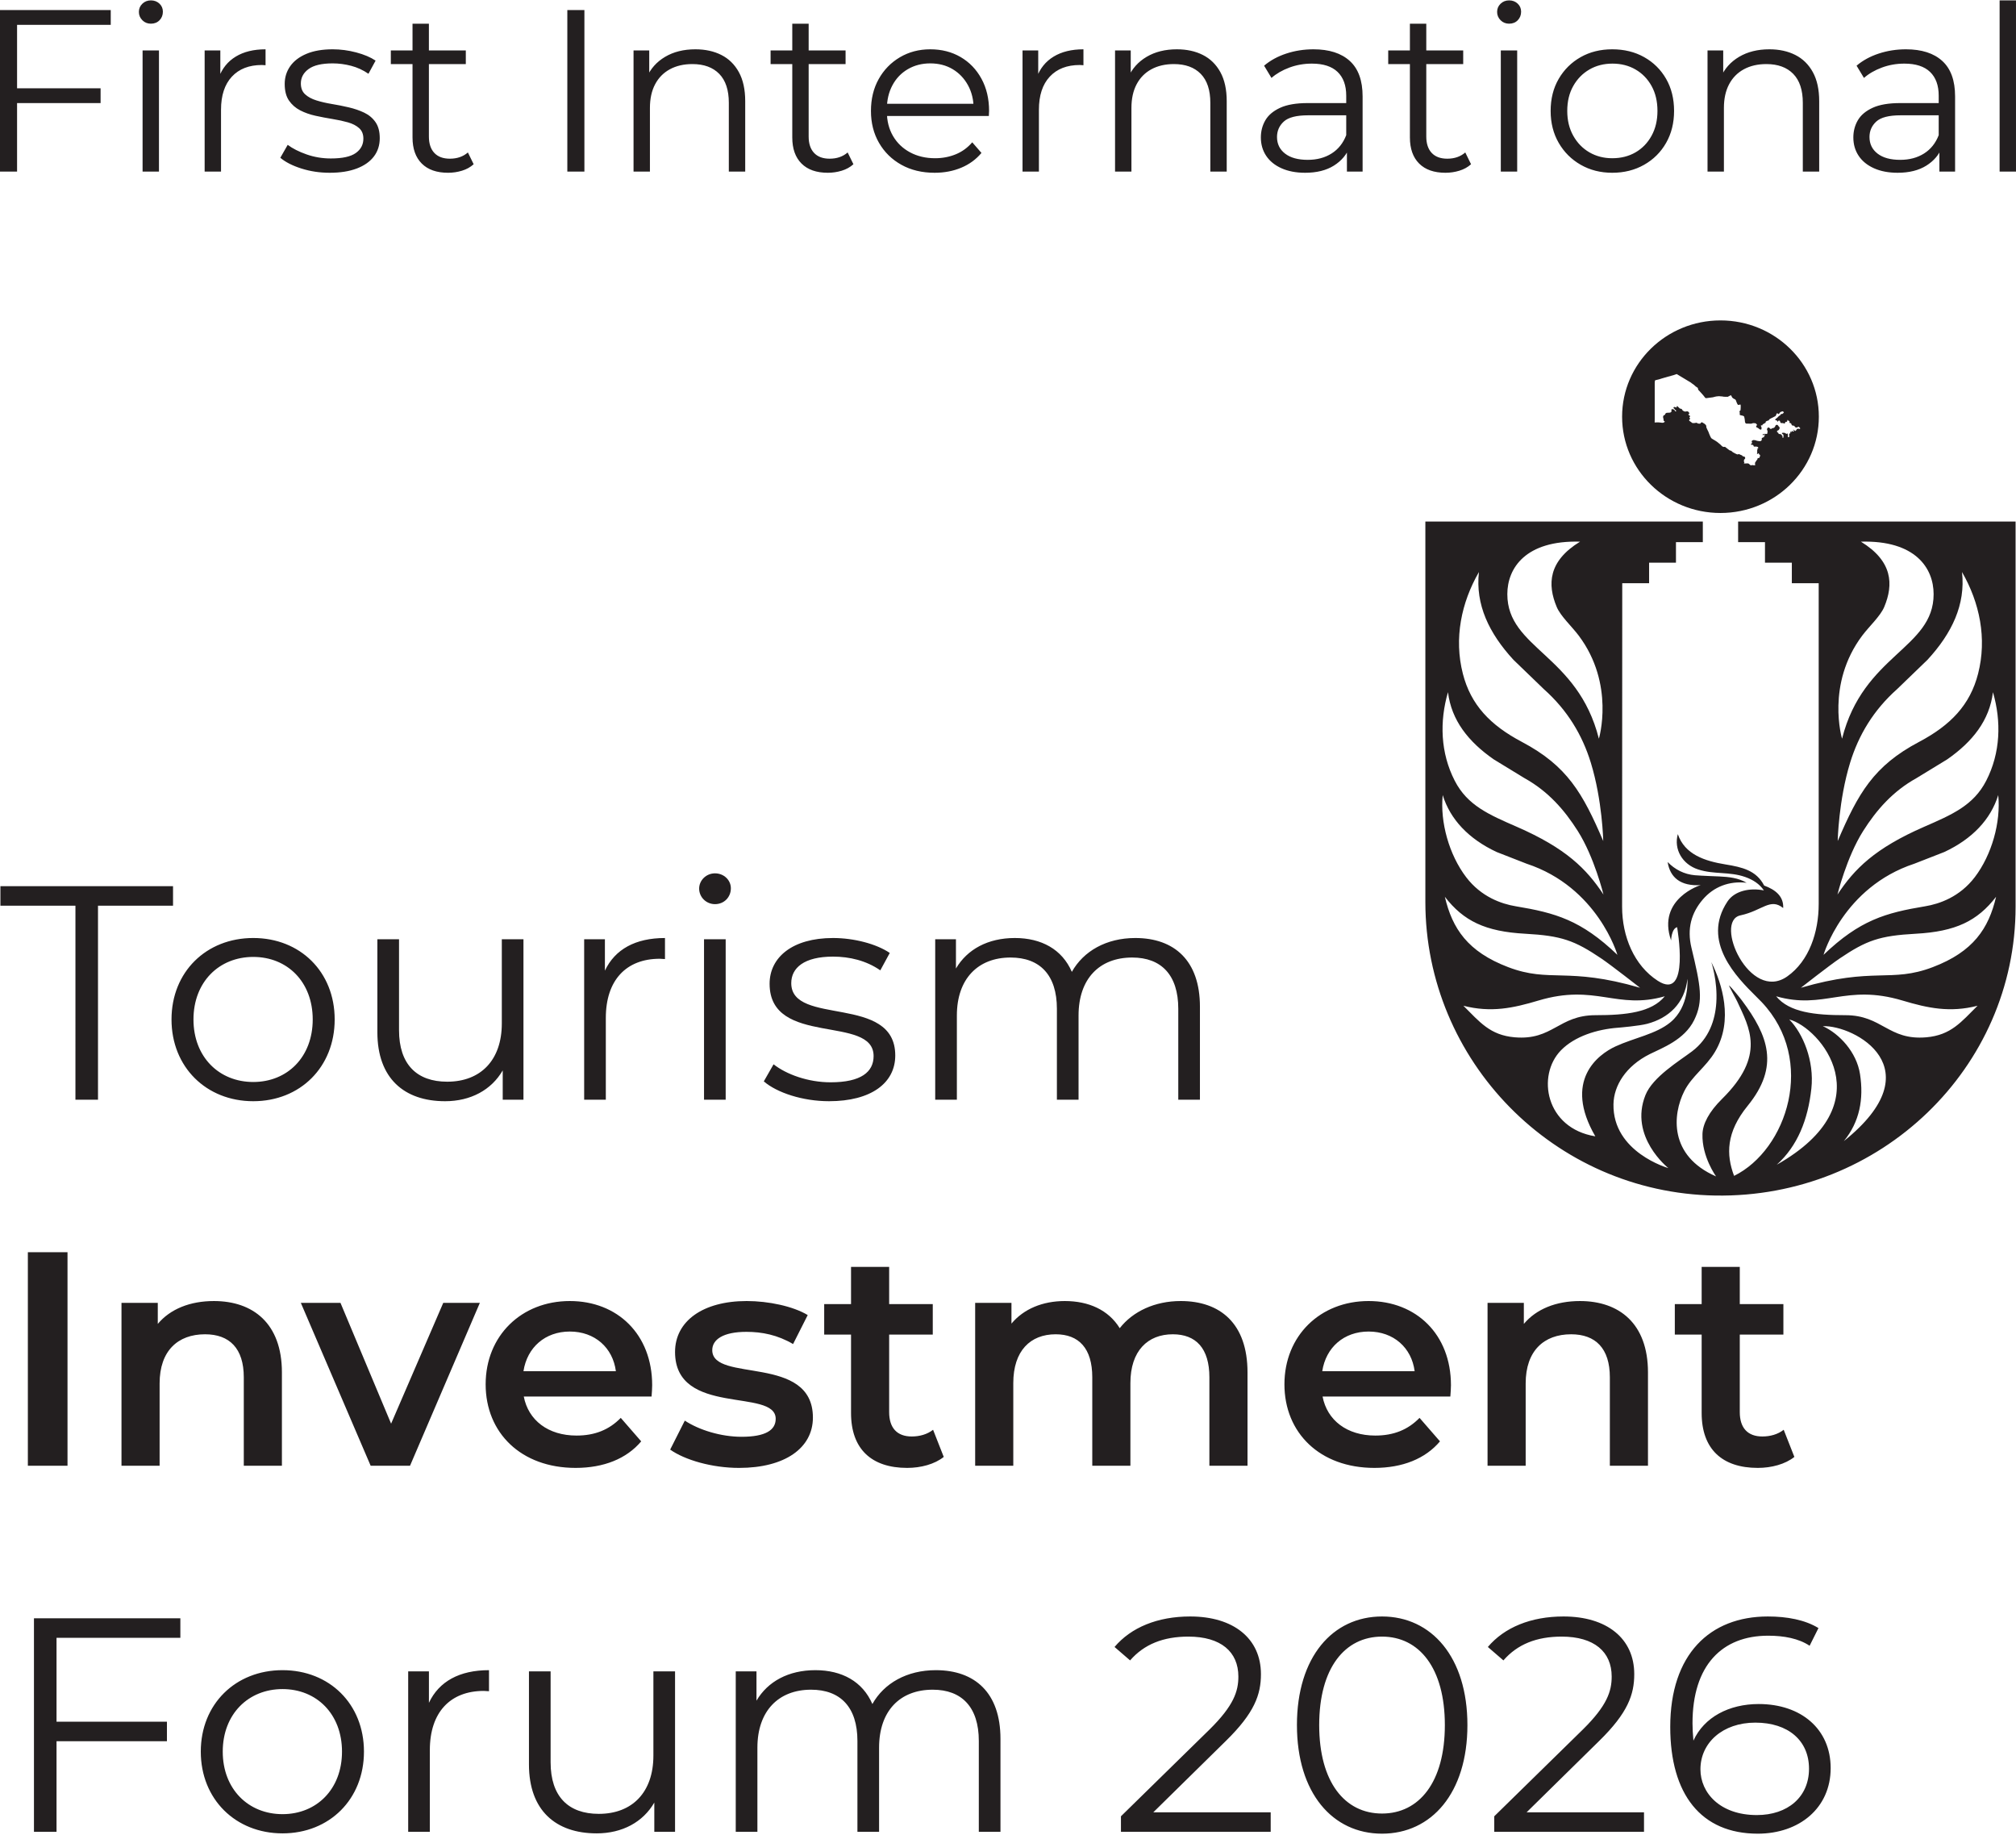
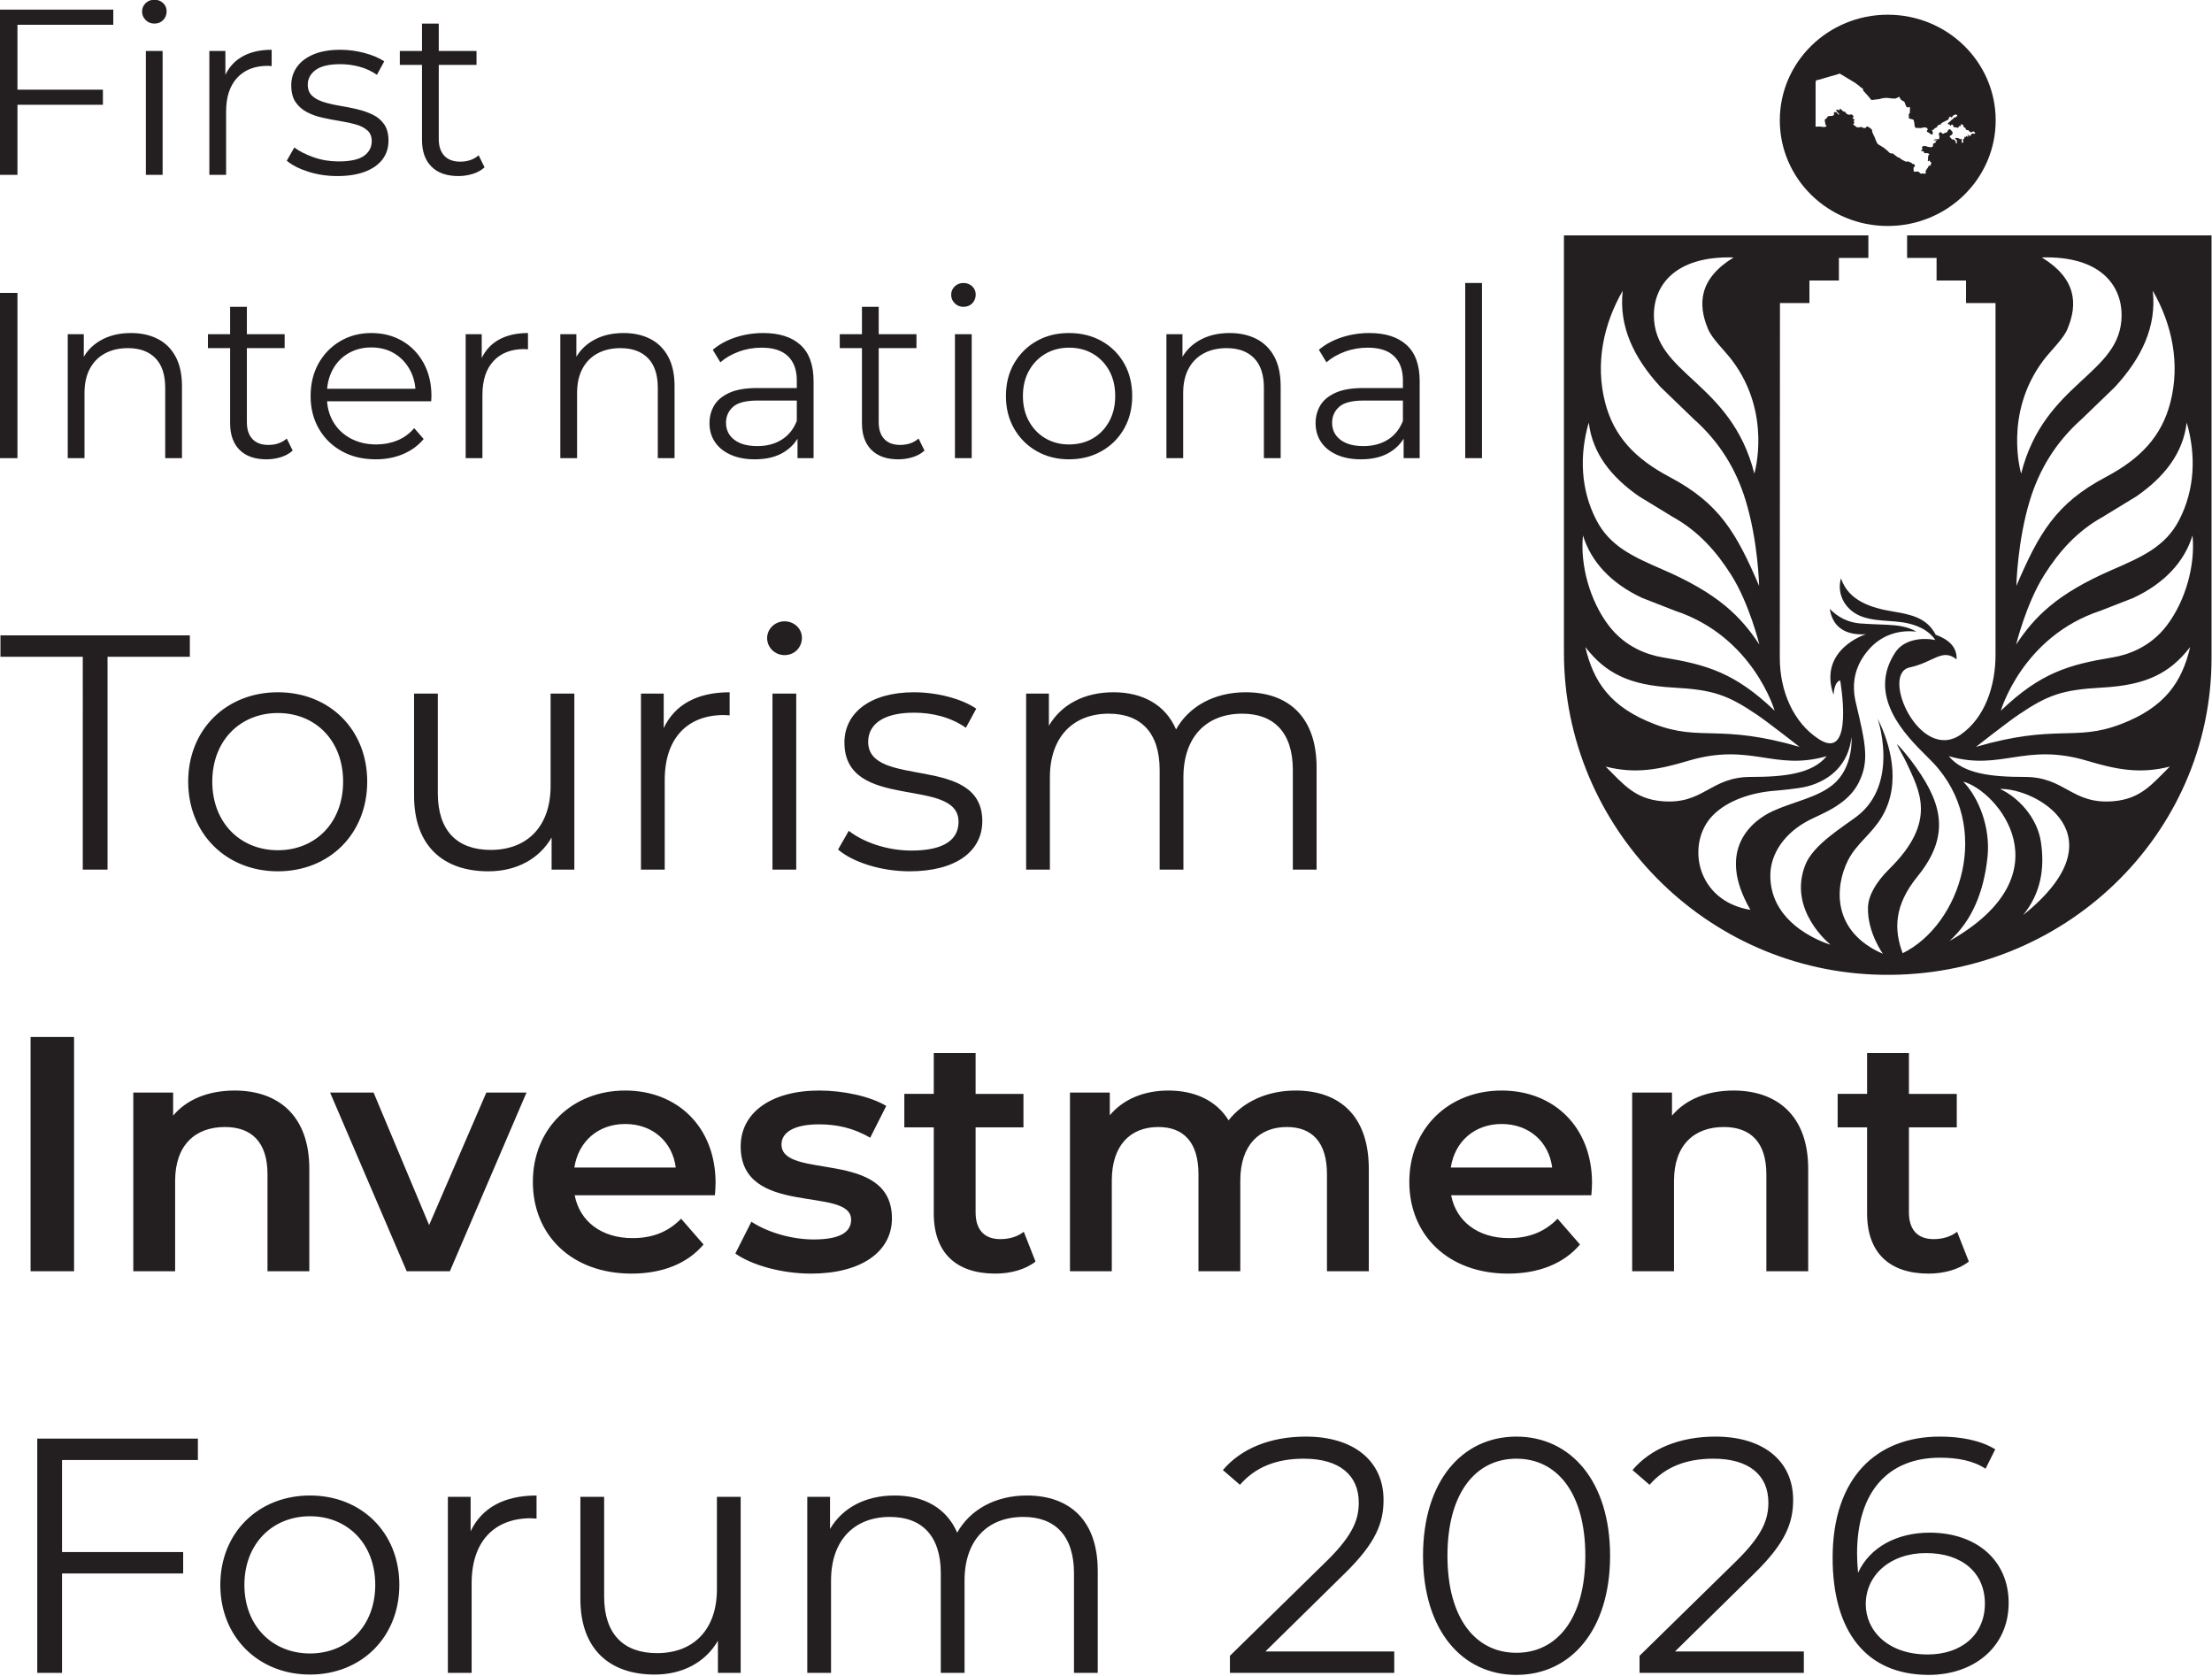
- <svg xmlns="http://www.w3.org/2000/svg" aria-label="First International Tourism Investment Forum 2026" viewBox="226.897 71.632 396.601 360.785">
+ <svg xmlns="http://www.w3.org/2000/svg" aria-label="First International Tourism Investment Forum 2026" viewBox="226.897 132.013 396.601 300.404">
  <g fill="#231f20">
    <path id="forum-lockup-mono-dark-mark" d="M615.392 244.15c-2.963 3.893-6.955 5.263-9.76 5.728-7.764 1.287-12.861 2.712-19.996 9.552 0 0 3.842-13.302 17.868-17.927l5.888-2.298c5.514-2.576 9.135-6.415 10.611-11.197.537 5.33-1.263 11.746-4.611 16.143m-8.254 17.692c-8.287 3.16-11.572-.12-25.961 4.062 0 0 5.654-4.427 7.621-5.755 5.279-3.563 7.842-4.48 14.988-4.871 7.845-.43 12.118-2.507 15.794-7.267-1.464 6.26-4.5 10.803-12.442 13.83m-1.297 13.807c-7.487.642-8.626-4.351-15.904-4.351-5.985 0-11.03-.544-13.627-3.718 9.48 2.714 13.606-2.526 24.862.839 4.997 1.493 9.317 2.415 14.762 1.024-3.196 3.168-5.22 5.787-10.093 6.206m-16.212 20.417c3.12-3.808 3.935-8.274 3.185-13.16-.671-4.368-4.078-7.973-7.313-9.448 6.217-.217 22.021 8.273 4.128 22.608m-13.196 4.643c4.086-3.684 6.141-8.845 6.808-14.978.597-5.482-1.657-10.85-4.352-13.591 6.046 1.575 18.842 16.517-2.456 28.569m16.993-65.63c2.629-4.153 5.836-7.816 10.464-10.387l6.076-3.708c4.973-3.458 8.326-7.673 8.998-13.215 1.675 5.738 1.498 11.932-1.332 17.429-2.505 4.867-6.753 6.667-12.211 9.049-9.68 4.225-13.718 8.278-17.046 13.324 0 0 1.797-7.35 5.051-12.492m-2.561-13.44c1.671-5.437 4.605-10.344 9.235-14.461l5.989-5.78c4.788-5.205 7.509-10.838 6.788-17.261 3.473 6.025 4.938 13.052 3.165 19.993-1.57 6.143-5.404 10.134-11.606 13.414-8.949 4.73-11.979 10.099-16.015 19.504 0 0 .167-7.996 2.444-15.408m2.12-43.475c10.71-.306 14.306 5.202 14.306 10.328 0 10.728-13.837 11.857-18.012 28.427 0 0-3.232-10.708 3.978-20.29 1.375-1.827 3.562-3.816 4.319-5.623 1.86-4.441 1.663-9.017-4.591-12.842m-52.247 116.96c-9.802-1.586-11.582-11.966-6.764-16.911 2.698-2.77 7.107-4.147 11.241-4.452.328-.025 4.151-.35 5.741-.772 4.167-1.11 7.367-3.97 7.904-8.83 0 0 .452 5.43-3.36 8.548-2.84 2.324-7.065 3.024-10.77 4.723-3.497 1.604-10.337 6.763-3.992 17.694m-15.859-19.476c-4.874-.42-6.898-3.038-10.093-6.206 5.445 1.39 9.764.469 14.761-1.024 11.257-3.365 15.382 1.875 24.862-.84-2.597 3.175-7.642 3.719-13.627 3.719-7.278 0-8.417 4.993-15.903 4.35m2.055-20.37c7.145.393 9.708 1.309 14.988 4.872 1.966 1.328 7.62 5.755 7.62 5.755-14.389-4.181-17.674-.902-25.961-4.062-7.942-3.028-10.978-7.57-12.441-13.831 3.675 4.76 7.948 6.837 15.794 7.267m-16.217-27.271c1.476 4.782 5.096 8.62 10.61 11.197l5.888 2.298c14.026 4.625 17.868 17.927 17.868 17.927-7.135-6.84-12.232-8.265-19.996-9.552-2.805-.465-6.796-1.835-9.76-5.727-3.348-4.397-5.147-10.813-4.61-16.143m1.038-20.24c.672 5.543 4.025 9.758 8.998 13.216l6.076 3.708c4.628 2.57 7.835 6.234 10.464 10.387 3.254 5.142 5.052 12.492 5.052 12.492-3.329-5.046-7.366-9.1-17.046-13.324-5.459-2.382-9.706-4.182-12.211-9.05-2.83-5.496-3.008-11.69-1.333-17.428m6.087-23.632c-.72 6.423 2 12.056 6.788 17.262l5.989 5.779c4.63 4.117 7.565 9.024 9.235 14.462 2.278 7.412 2.444 15.408 2.444 15.408-4.035-9.405-7.066-14.774-16.014-19.504-6.203-3.28-10.037-7.271-11.606-13.414-1.774-6.941-.308-13.968 3.164-19.993m19.892-5.972c-6.254 3.825-6.451 8.4-4.591 12.842.757 1.807 2.944 3.796 4.32 5.624 7.209 9.58 3.977 20.289 3.977 20.289-4.175-16.57-18.011-17.7-18.011-28.427 0-5.126 3.596-10.634 14.305-10.328m31.098-3.951v4.042h5.284v4.043h5.283v4.043h5.284v63.089c0 5.539-1.881 11.215-6.186 14.243-7.392 5.2-14.525-10.864-9.218-12.006 4.349-.937 5.857-3.51 8.419-1.443.114-2.308-1.53-3.612-3.746-4.422-1.527-2.972-4.311-3.62-7.601-4.155-4.06-.661-8.025-1.95-9.381-5.961-.828 2.98.885 5.935 3.996 6.948 3.146 1.025 6.157.378 9.298 1.497 1.488.53 2.781 1.348 3.639 2.625-2.729-.552-5.757.064-7.161 2.174-5.243 7.877 1.887 14.975 5.594 18.652.437.433.829.822 1.145 1.156 10.799 11.419 4.964 29.037-5.443 34.163-1.578-4.181-1.58-8.562 2.665-13.773 6.345-7.787 4.054-13.8-1.111-20.707-.369-.494-2.083-2.624-2.565-2.99.099.377 1.385 2.64 1.631 3.177 2.358 5.139 5.706 10.577-2.999 19.169-2.588 2.553-3.779 4.926-3.841 6.887-.142 4.469 2.678 8.346 2.678 8.346-9.333-4.074-8.555-12.192-6.269-16.747 1.498-2.988 4.239-4.724 6.055-7.758 1.843-3.08 2.2-6.448 1.803-9.625-.373-2.977-1.408-5.786-2.527-8.024 0 0 1.271 3.72.981 8.017-.225 3.322-1.383 6.988-4.787 9.549-2.555 1.92-7.724 5.038-9.147 8.584-3.295 8.209 4.504 14.367 4.504 14.367s-10.972-3.105-10.799-12.574c.066-3.638 2.409-7.48 7.142-9.847 2.422-1.213 6.812-2.785 8.734-6.695 1.846-3.756 1.271-6.711-.533-14.21-.904-3.76-.038-6.851 2.228-9.502 2.127-2.488 5.175-3.691 8.621-3.292-1.615-.957-3.473-1.152-5.365-1.244 0 0-3.598-.131-4.794-.235-2.116-.185-3.939-1.117-5.376-2.603.466 3.072 2.592 4.795 6.509 4.543.06-.055-8.695 2.67-5.83 10.884 0 0 .064-2.32 1.183-2.61 0 0 2.634 14.7-3.809 10.54-4.639-2.994-7.012-8.7-7.012-14.563l.028-63.624h5.284v-4.043h5.284v-4.043h5.284v-4.042h-54.584v74.817c0 31.155 25.231 57.22 57.063 57.74 32.518.532 59.049-25.105 59.049-56.805v-75.752Zm-16.416-19.574.009-.692v-7.074l.037-.328.055-.124.771-.187.532-.168.486-.142.697-.204 1.11-.302.638-.218 2.794 1.682.174.142.459.33.302.283.413.275.101.4.119.114.468.506.413.471.404.515.229.017.376-.053.542-.07.339-.045.395-.107.303-.062.467-.044.441.035.238.018.294.053.321.01.431.008.129-.062.247-.125.211-.124.11.062.202.391.248.204.367.186s.128.205.138.231l.082.266.202.444.156.124.147-.008.211-.089.101.071.018.301-.009.347-.028.408-.22.231.064.195v.47l.083.08.229.044.367.098.175.107.073.284.055.301.055.533s.11.204.119.24c.009.035.175.062.175.062h.357s.487.017.532.017.23-.062.23-.062l.183-.053s.285 0 .313.01c.027.008.155.034.183.034s.101.071.101.071l.101.142.082.062-.009.063-.11.115-.073.16.018.115.138.08.275.142c.037.018.174.151.174.151l.11.08.211.053.129-.08.009-.16v-.15l-.018-.125-.101-.168.018-.16h.275l.046-.195.202-.089.138-.116.128-.044.101-.042.037-.224.064-.07.174-.072.129-.07.229-.046.101-.204.339-.204.23-.106.312-.16.312-.16.156-.177.018-.133.073-.169.138-.115.138.115.146.071.101-.098.028-.07.091-.125.184-.16h.124l.073-.057.101-.045.142.036.01.066h.1l.06.076-.06.133s-.082.08-.096.09c-.014.008-.119.096-.119.096l-.078.04s-.129.01-.152 0c-.022-.009-.091.005-.105.022a2 2 0 0 0-.069.151v.054l-.115.048-.119.076-.133.12-.142.12-.055.097-.101.067-.101.088-.156.111-.064.062-.055.165.275.075.115.084.023.098.064.071s.05-.018.064-.027.064-.106.064-.106l.06-.062.138-.027.119.053.046.102.023.116.055.124.059.06.088.038h.206s.138.01.156 0c.018-.009.151.071.151.071l.032.026.152-.026.046-.067.055-.2.068-.035.143.04.087-.08.096-.115.028-.19s.023-.05.036-.05c.014 0 .06.027.06.027l.032.088.11.062.11.045.069.075-.004.12-.01.142.133.071.138.036.069.057.018.08.06.076.004.102s.037.057.06.075a.7.7 0 0 0 .138.058l.137.022h.097l.128.071.041.08.051.09.087.065.179.071.11-.026.096-.032.088-.017.073-.07.037-.037.096.036s.018.035.023.053.092.05.092.05l.05.043.083.08.027.115-.105.08-.152-.03-.101-.023-.123.022-.207.031-.037.093s.074.071.074.09c0 .017 0 .04-.028.04h-.179l-.004.132s-.087.04-.101.04a1 1 0 0 1-.115-.093l-.087-.027-.119-.119-.083-.027-.032.098.11.062.046.066v.102l-.046.05h-.156l-.096-.098-.092-.009-.055.075.018.102-.082.022s-.046-.053-.06-.057-.087 0-.087 0l-.064.057.041.142s-.055.085-.06.098a1 1 0 0 1-.114.102h-.092l.041.524-.023.093-.068.05h-.111l-.073-.04-.023-.063.037-.076-.047-.535-.082-.02s-.036.076-.068.076l-.17-.005s-.119-.115-.133-.119l-.165-.054-.097-.022h-.312l-.145.07.113.157.147.093.073.093v.368l.023.076v.048l-.055.04h-.188v-.115l.055-.078.014-.064-.046-.04-.096-.062-.037-.142-.086-.144-.088.046s-.069-.009-.069-.022-.037-.097-.037-.097h-.087l-.064.044s-.101-.036-.119-.044c-.019-.009-.115-.076-.115-.098a1 1 0 0 0-.014-.093l-.05-.067s-.055-.018-.069-.018-.096-.062-.096-.062l-.019-.062-.045-.115.055-.076.087-.084.133-.035.091-.094.101-.137.06-.124v-.156l-.018-.12-.087-.07-.088-.085-.05-.093-.06-.076-.11-.097-.138-.04s-.165.062-.183.075a2 2 0 0 0-.101.13l-.041.137-.051.088-.156.138-.096.058-.11.022-.11.013-.092.044-.059.054s-.074.044-.088.044-.11.018-.128.01c-.018-.01-.101-.04-.115-.063-.014-.022-.105-.129-.105-.129s-.051-.066-.074-.07-.128-.005-.128-.005l-.151.035-.088.138-.046.146v.111l.074.17.027.15v.16l-.032.097v.142c0 .013-.069.09-.069.09l-.155.017-.262-.023-.165.023s-.101.013-.124.031c-.023.017-.17.088-.17.088l-.041.08h.202l.11-.062.128-.04.097.027.004.106-.091.031h-.156v.098l.124.071v.12l-.069.057-.129-.03-.059.084-.005.057-.078.031h-.078l-.092.045-.027.093v.284l-.041.093-.069.067-.074.057-.096.031h-.248l-.266-.048-.101-.005-.119-.044-.133-.045-.197-.053-.152-.013-.092-.004h-.119l-.096.053-.078.071-.083.035-.023.102.023.094.046.097v.09c0 .012-.018.088-.018.088l-.051.057h-.073l-.041.071v.147l.119.022h.151l.11.04.069.08.051.097.027.107.078.031h.464l.151.035.073.036.092.075.046.09-.037.075-.101.057-.059.076.032.088-.014.08-.041.085-.014.124v.173l.041.102-.046.053-.004.107-.032.142.041.044h.096l.115-.129.083.036.064.093.05.12.106.031.037.09.05.11-.202.461h-.188l-.087.031-.069.098.009.09-.238.323-.248.39.014.435v.09l-.151-.046-.138.01-.101-.023-.097-.018-.1.014-.225.035-.179-.075-.078-.085-.11-.115-.101-.062-.147-.045-.294.01-.463.013v-.085l.078-.044-.014-.089-.064-.075v-.311s-.023-.093 0-.106c.023-.014.138-.16.138-.16s.087-.107.096-.124 0-.12 0-.12-.027-.12-.037-.138a.4.4 0 0 0-.11-.084c-.013 0-.101-.053-.123-.053-.023 0-.175-.009-.175-.009l-.142-.169-.119-.062-.207-.08-.192-.102-.101-.026h-.11l-.133.04-.124.008s-.184-.084-.198-.093a9 9 0 0 0-.252-.115l-.202-.12-.146-.067s-.138-.093-.143-.106a1 1 0 0 0-.133-.124l-.169-.11-.225-.05-.321-.235-.468-.364-.096-.08s-.092-.027-.106-.027a.5.5 0 0 0-.101.014c-.023.01-.165 0-.165 0s-.119-.063-.147-.07a1 1 0 0 1-.147-.095l-.11-.124-.179-.173-.165-.142-.477-.386-.459-.297-.394-.227-.303-.21-.188-.349-.206-.479-.152-.408-.17-.342-.137-.288-.119-.293v-.244l-.088-.173s-.11-.129-.123-.133a1 1 0 0 1-.147-.102 1 1 0 0 0-.064-.089l-.138-.04-.129-.089-.123-.089-.221.058-.1.16-.101.062-.211-.013-.221-.023-.165-.126s-.192-.029-.211-.02-.147.04-.147.04l-.178.018-.239.004-.142-.018-.34-.26-.261-.175-.023-.195.138-.089.05-.155-.083-.115-.064-.076.042-.106.091-.085.009-.115-.087-.093-.142-.07-.078-.08-.037-.076.088-.07.1-.037-.013-.208-.147-.156s-.083-.11-.101-.115-.193-.018-.193-.018l-.247.04-.193.005a2 2 0 0 1-.193-.089l-.192-.098-.092-.133s-.041-.11-.069-.133a1.4 1.4 0 0 0-.211-.11c-.014 0-.165-.014-.165-.014s-.124-.098-.142-.12c-.019-.022-.23-.204-.234-.218a3 3 0 0 0-.161-.168l-.096.031-.028.115v.098s-.05.044-.069.044c-.018 0-.197-.062-.197-.062l-.087-.04-.124-.004-.124.053-.036.111.087.12.133.111.059.102.115.115.124.13.028.083s-.033.044-.046.044c-.014 0-.156-.008-.161-.022s-.096-.19-.096-.19l-.078-.089-.165-.102-.175-.036h-.11s-.078.031-.082.045l-.042.106.005.08.037.155s-.046.093-.042.107c.005.013-.11.12-.11.12l-.11.048c-.018.01-.17.031-.17.031h-.123l-.418.027-.133.062-.133.13-.023.11-.059.071-.097.075-.087.045-.101.057-.06.191v.186l.046.182.032.111s0 .138.005.151c.005.014.028.17.028.17l.055.074.114.04.042.08-.028.071-.128.04-.051.098-.348.013-.289-.04-.432-.04-.334.005-.381.022Zm12.944 17.886c10.687 0 19.352-8.479 19.352-18.938s-8.665-18.938-19.352-18.938-19.352 8.48-19.352 18.938c0 10.46 8.664 18.938 19.352 18.938" />
-     <path id="forum-lockup-mono-dark-title" d="M230.255 105.385h-3.358V73.613h21.786v2.905h-18.428zm16.431-13.48h-16.794V89h16.794zm11.483 13.48h-3.222V81.556h3.222zm-1.588-29.094q-.999 0-1.68-.68-.681-.681-.681-1.634 0-.954.681-1.612t1.68-.658 1.679.636.681 1.588q0 .999-.658 1.68-.659.68-1.702.68m13.797 29.094h-3.222V81.556h3.086v6.491l-.317-1.135q.998-2.723 3.358-4.153t5.855-1.43v3.132q-.181 0-.363-.022-.181-.023-.363-.023-3.767 0-5.9 2.292t-2.134 6.513zm21.378.227q-2.95 0-5.583-.84-2.632-.839-4.13-2.11l1.453-2.542q1.452 1.089 3.721 1.884t4.766.794q3.404 0 4.902-1.067t1.498-2.836q0-1.317-.84-2.066-.839-.748-2.201-1.134t-3.041-.658-3.336-.636-3.018-1.066q-1.362-.704-2.202-1.929t-.839-3.268q0-1.952 1.089-3.495t3.2-2.428q2.11-.886 5.151-.886 2.315 0 4.63.613t3.812 1.611l-1.407 2.588q-1.588-1.09-3.404-1.566-1.815-.477-3.631-.477-3.222 0-4.743 1.112-1.52 1.112-1.52 2.837 0 1.362.839 2.133.84.772 2.224 1.203t3.041.703 3.314.659q1.656.385 3.041 1.043 1.384.659 2.224 1.861.839 1.203.839 3.155 0 2.088-1.157 3.608t-3.359 2.36-5.333.84m23.284 0q-3.358 0-5.174-1.815-1.815-1.816-1.815-5.129V76.291h3.222v22.195q0 2.088 1.067 3.223t3.063 1.134q2.134 0 3.541-1.225l1.134 2.315q-.953.862-2.292 1.271t-2.746.408m3.495-21.378h-14.751v-2.678h14.751zm23.33 21.151h-3.359V73.613h3.359zm12.89 0h-3.223V81.556h3.087v6.536l-.5-1.225q1.135-2.587 3.631-4.062 2.497-1.476 5.946-1.476 2.905 0 5.106 1.112t3.45 3.382 1.248 5.719v13.843h-3.223V91.859q0-3.767-1.883-5.696t-5.288-1.929q-2.542 0-4.425 1.022-1.884 1.021-2.905 2.95t-1.021 4.652zm34.994.227q-3.359 0-5.174-1.815-1.816-1.816-1.816-5.129V76.291h3.223v22.195q0 2.088 1.066 3.223t3.064 1.134q2.133 0 3.54-1.225l1.135 2.315q-.953.862-2.292 1.271t-2.746.408m3.495-21.378h-14.751v-2.678h14.751zm17.52 21.378q-3.722 0-6.536-1.566t-4.403-4.312-1.588-6.286 1.52-6.263q1.521-2.724 4.176-4.29t5.968-1.566q3.359 0 5.969 1.521t4.107 4.266 1.498 6.332q0 .227-.023.477-.022.249-.022.522h-20.743v-2.406h19.018l-1.271.953q0-2.587-1.112-4.607t-3.018-3.154q-1.906-1.135-4.403-1.135-2.451 0-4.402 1.135t-3.041 3.177-1.09 4.675v.499q0 2.723 1.203 4.789t3.359 3.222q2.156 1.158 4.924 1.158 2.179 0 4.063-.772t3.245-2.36l1.815 2.088q-1.588 1.906-3.971 2.905t-5.242.998m20.515-.227h-3.223V81.556h3.087v6.491l-.318-1.135q.999-2.723 3.359-4.153t5.855-1.43v3.132q-.182 0-.363-.022-.182-.023-.363-.023-3.768 0-5.901 2.292t-2.133 6.513zm18.201 0h-3.223V81.556h3.086v6.536l-.499-1.225q1.135-2.587 3.631-4.062 2.497-1.476 5.946-1.476 2.905 0 5.106 1.112t3.45 3.382 1.248 5.719v13.843h-3.223V91.859q0-3.767-1.883-5.696t-5.288-1.929q-2.542 0-4.425 1.022-1.884 1.021-2.905 2.95t-1.021 4.652zm45.478 0h-3.086v-5.265l-.136-.862v-8.806q0-3.041-1.702-4.675t-5.061-1.633q-2.315 0-4.403.771-2.087.772-3.54 2.043l-1.452-2.406q1.815-1.543 4.357-2.383t5.356-.84q4.629 0 7.148 2.293 2.519 2.292 2.519 6.967zm-11.301.227q-2.678 0-4.653-.885t-3.018-2.451-1.044-3.608q0-1.861.885-3.382.885-1.52 2.905-2.451 2.02-.93 5.424-.93h8.215v2.405h-8.124q-3.45 0-4.789 1.226t-1.339 3.041q0 2.042 1.589 3.268t4.448 1.225q2.723 0 4.698-1.248 1.974-1.248 2.882-3.608l.726 2.224q-.908 2.36-3.154 3.767t-5.651 1.407m27.596 0q-3.359 0-5.175-1.815-1.815-1.816-1.815-5.129V76.291h3.222v22.195q0 2.088 1.067 3.223t3.064 1.134q2.133 0 3.54-1.225l1.135 2.315q-.953.862-2.292 1.271t-2.746.408m3.495-21.378h-14.752v-2.678h14.752zm10.62 21.151h-3.222V81.556h3.222zm-1.588-29.094q-.999 0-1.68-.68-.68-.681-.68-1.634 0-.954.68-1.612.681-.658 1.68-.658t1.679.636.681 1.588q0 .999-.658 1.68t-1.702.68m20.288 29.321q-3.449 0-6.195-1.566t-4.335-4.312-1.588-6.286q0-3.586 1.588-6.309t4.312-4.266q2.723-1.544 6.218-1.544 3.54 0 6.286 1.544 2.746 1.543 4.312 4.266t1.566 6.309q0 3.54-1.566 6.286t-4.334 4.312-6.264 1.566m0-2.859q2.587 0 4.584-1.158t3.155-3.268 1.157-4.879q0-2.814-1.157-4.902t-3.155-3.245-4.538-1.157q-2.542 0-4.539 1.157t-3.177 3.245-1.18 4.902q0 2.769 1.18 4.879 1.18 2.111 3.177 3.268 1.997 1.158 4.493 1.158m21.968 2.632h-3.223V81.556h3.087v6.536l-.499-1.225q1.134-2.587 3.631-4.062t5.945-1.476q2.905 0 5.107 1.112 2.201 1.112 3.449 3.382t1.248 5.719v13.843h-3.222V91.859q0-3.767-1.884-5.696t-5.288-1.929q-2.541 0-4.425 1.022-1.884 1.021-2.905 2.95t-1.021 4.652zm45.479 0h-3.087v-5.265l-.136-.862v-8.806q0-3.041-1.702-4.675t-5.061-1.633q-2.314 0-4.402.771-2.088.772-3.54 2.043l-1.453-2.406q1.816-1.543 4.357-2.383t5.356-.84q4.63 0 7.149 2.293 2.519 2.292 2.519 6.967zm-11.302.227q-2.678 0-4.652-.885t-3.018-2.451-1.044-3.608q0-1.861.885-3.382.885-1.52 2.905-2.451 2.019-.93 5.423-.93h8.216v2.405h-8.125q-3.449 0-4.788 1.226t-1.339 3.041q0 2.042 1.588 3.268t4.448 1.225q2.724 0 4.698-1.248t2.882-3.608l.726 2.224q-.907 2.36-3.154 3.767t-5.651 1.407m23.284-.227h-3.222V71.707h3.222" />
+     <path id="forum-lockup-mono-dark-title" d="M230.028 163.364h-3.131v-29.622h20.312v2.708h-17.181zm15.319-12.568H229.69v-2.708h15.657zm10.707 12.568h-3.005v-22.217h3.005zm-1.481-27.125q-.931 0-1.566-.635t-.635-1.524q0-.888.635-1.502.635-.613 1.566-.613t1.565.592q.635.592.635 1.481 0 .931-.614 1.566-.613.635-1.586.635m12.864 27.125h-3.004v-22.217h2.877v6.052l-.296-1.058q.931-2.539 3.131-3.872 2.201-1.333 5.459-1.333v2.92q-.169 0-.338-.021t-.339-.022q-3.512 0-5.501 2.138t-1.989 6.072zm19.932.212q-2.751 0-5.205-.783t-3.851-1.968l1.354-2.37q1.354 1.016 3.47 1.757t4.443.74q3.174 0 4.571-.994 1.396-.995 1.396-2.645 0-1.227-.783-1.926t-2.052-1.058-2.835-.613-3.111-.593q-1.544-.338-2.814-.994-1.269-.656-2.052-1.799t-.783-3.046q0-1.82 1.015-3.259 1.016-1.439 2.984-2.264t4.803-.825q2.158 0 4.316.571t3.555 1.502l-1.312 2.413q-1.481-1.016-3.174-1.46-1.692-.445-3.385-.445-3.005 0-4.422 1.037-1.418 1.037-1.418 2.645 0 1.269.783 1.989.783.719 2.073 1.121t2.836.656q1.544.254 3.089.614 1.545.359 2.835.973t2.074 1.735q.783 1.122.783 2.941 0 1.947-1.079 3.364-1.079 1.418-3.132 2.201t-4.972.783m21.709 0q-3.132 0-4.824-1.693-1.693-1.693-1.693-4.782v-20.862h3.004v20.693q0 1.947.995 3.005.994 1.057 2.856 1.057 1.989 0 3.301-1.142l1.058 2.158q-.889.804-2.137 1.185t-2.56.381m3.258-19.932h-13.753v-2.497h13.753m-82.308 72.999h-3.131v-29.623h3.131zm12.018 0h-3.004v-22.217h2.878v6.093l-.466-1.142q1.058-2.412 3.385-3.788t5.544-1.375q2.708 0 4.761 1.037t3.216 3.153 1.164 5.332v12.907h-3.005v-12.611q0-3.513-1.756-5.311t-4.93-1.799q-2.37 0-4.126.953-1.756.952-2.708 2.75t-.953 4.338zm32.627.211q-3.131 0-4.824-1.693-1.692-1.692-1.692-4.781V187.02h3.004v20.693q0 1.947.995 3.005.994 1.058 2.856 1.058 1.989 0 3.301-1.143l1.058 2.158q-.889.804-2.137 1.185-1.249.381-2.561.381m3.259-19.932h-13.753v-2.496h13.753zm16.335 19.932q-3.47 0-6.094-1.46t-4.105-4.02-1.481-5.861 1.418-5.84 3.893-3.999 5.565-1.46q3.131 0 5.564 1.418t3.83 3.978 1.397 5.903q0 .212-.022.444-.021.233-.021.487h-19.339v-2.243h17.731l-1.185.889q0-2.412-1.037-4.295t-2.814-2.942q-1.777-1.057-4.104-1.057-2.286 0-4.105 1.057-1.82 1.058-2.836 2.963-1.015 1.904-1.015 4.358v.466q0 2.539 1.121 4.464 1.122 1.926 3.132 3.005t4.591 1.079q2.031 0 3.788-.719 1.756-.72 3.025-2.201l1.693 1.947q-1.481 1.777-3.703 2.708t-4.887.931m19.127-.211h-3.004v-22.217h2.877v6.051l-.296-1.058q.931-2.539 3.131-3.872 2.201-1.333 5.459-1.333v2.92q-.169 0-.338-.021t-.339-.021q-3.512 0-5.501 2.137t-1.989 6.072zm16.97 0h-3.005v-22.217h2.878v6.093l-.466-1.142q1.058-2.412 3.386-3.788 2.327-1.375 5.543-1.375 2.708 0 4.761 1.037t3.216 3.153 1.164 5.332v12.907h-3.005v-12.611q0-3.513-1.756-5.311t-4.93-1.799q-2.37 0-4.126.953-1.756.952-2.708 2.75t-.952 4.338zm42.402 0h-2.878v-4.909l-.127-.804v-8.21q0-2.835-1.587-4.359-1.586-1.523-4.718-1.523-2.158 0-4.105.719-1.946.72-3.301 1.905l-1.354-2.243q1.693-1.439 4.063-2.222t4.993-.783q4.317 0 6.665 2.137 2.349 2.137 2.349 6.496zm-10.537.211q-2.497 0-4.338-.825t-2.814-2.285-.973-3.364q0-1.736.825-3.153t2.708-2.285 5.057-.868h7.66v2.243h-7.575q-3.216 0-4.465 1.143-1.248 1.142-1.248 2.835 0 1.904 1.481 3.047 1.481 1.142 4.147 1.142 2.539 0 4.38-1.163t2.687-3.365l.677 2.074q-.846 2.2-2.941 3.512t-5.268 1.312m25.729 0q-3.132 0-4.824-1.693-1.693-1.692-1.693-4.781V187.02h3.005v20.693q0 1.947.994 3.005.995 1.058 2.857 1.058 1.988 0 3.3-1.143l1.058 2.158q-.888.804-2.137 1.185-1.248.381-2.56.381m3.258-19.932h-13.753v-2.496h13.753zm9.903 19.721h-3.005v-22.217h3.005zm-1.481-27.126q-.931 0-1.566-.635t-.635-1.523q0-.889.635-1.503t1.566-.613 1.565.592q.635.593.635 1.481 0 .931-.613 1.566-.614.635-1.587.635m18.916 27.337q-3.216 0-5.777-1.46t-4.041-4.02-1.481-5.861q0-3.343 1.481-5.882t4.02-3.978 5.798-1.439q3.3 0 5.861 1.439t4.02 3.978 1.46 5.882q0 3.301-1.46 5.861t-4.041 4.02-5.84 1.46m0-2.666q2.412 0 4.274-1.079t2.941-3.047 1.079-4.549q0-2.624-1.079-4.57t-2.941-3.026q-1.862-1.079-4.232-1.079t-4.232 1.079-2.962 3.026q-1.1 1.946-1.1 4.57 0 2.581 1.1 4.549t2.962 3.047 4.19 1.079m20.481 2.455h-3.004v-22.217h2.878v6.093l-.466-1.142q1.058-2.412 3.385-3.788t5.544-1.375q2.708 0 4.761 1.037t3.216 3.153 1.164 5.332v12.907h-3.005v-12.611q0-3.513-1.756-5.311t-4.93-1.799q-2.37 0-4.126.953-1.756.952-2.708 2.75t-.953 4.338zm42.403 0h-2.878v-4.909l-.127-.804v-8.21q0-2.835-1.587-4.359-1.587-1.523-4.718-1.523-2.158 0-4.105.719-1.946.72-3.301 1.905l-1.354-2.243q1.693-1.439 4.063-2.222t4.993-.783q4.317 0 6.665 2.137 2.349 2.137 2.349 6.496zm-10.537.211q-2.497 0-4.338-.825t-2.814-2.285-.973-3.364q0-1.736.825-3.153t2.708-2.285 5.057-.868h7.66v2.243h-7.575q-3.216 0-4.465 1.143-1.248 1.142-1.248 2.835 0 1.904 1.481 3.047 1.481 1.142 4.147 1.142 2.539 0 4.38-1.163t2.687-3.365l.677 2.074q-.846 2.2-2.941 3.512t-5.268 1.312m21.709-.211h-3.005v-31.4h3.005" />
    <path id="forum-lockup-mono-dark-line-1" d="M241.738 249.76h-14.76v-3.84h33.959v3.84h-14.76v38.158h-4.44Zm46.679 22.379c0-7.38-4.979-12.3-11.699-12.3s-11.76 4.92-11.76 12.3 5.04 12.299 11.76 12.299 11.699-4.92 11.699-12.3m-27.779 0c0-9.36 6.84-16.02 16.08-16.02s16.019 6.66 16.019 16.02-6.779 16.08-16.019 16.08-16.08-6.72-16.08-16.08m69.238-15.778v31.558h-4.08v-5.76c-2.22 3.84-6.299 6.06-11.339 6.06-8.04 0-13.32-4.5-13.32-13.56V256.36h4.26v17.88c0 6.72 3.48 10.14 9.48 10.14 6.6 0 10.74-4.26 10.74-11.46v-16.56Zm27.841-.24v4.14c-.36 0-.72-.06-1.02-.06-6.6 0-10.619 4.2-10.619 11.64v16.078h-4.26V256.36h4.08v6.18c1.98-4.2 6-6.42 11.82-6.42m7.68.239h4.26v31.559h-4.26Zm-.96-9.96c0-1.619 1.38-2.999 3.12-2.999s3.12 1.32 3.12 2.94c0 1.74-1.32 3.119-3.12 3.119-1.74 0-3.12-1.379-3.12-3.06m12.72 37.919 1.92-3.36c2.52 1.98 6.78 3.54 11.22 3.54 6 0 8.46-2.04 8.46-5.16 0-8.22-20.46-1.74-20.46-14.219 0-5.16 4.44-9 12.48-9 4.08 0 8.52 1.14 11.16 2.94l-1.86 3.42c-2.76-1.92-6.06-2.7-9.3-2.7-5.7 0-8.22 2.22-8.22 5.22 0 8.52 20.46 2.1 20.46 14.22 0 5.46-4.8 8.998-13.02 8.998-5.22 0-10.26-1.679-12.84-3.899m85.798-14.699v18.299h-4.26v-17.88c0-6.66-3.359-10.08-9.059-10.08-6.48 0-10.56 4.202-10.56 11.4v16.56h-4.26v-17.88c0-6.66-3.359-10.08-9.119-10.08-6.42 0-10.559 4.202-10.559 11.4v16.56h-4.261V256.36h4.08v5.759c2.221-3.78 6.3-6 11.58-6 5.22 0 9.3 2.22 11.22 6.66 2.279-4.08 6.779-6.66 12.479-6.66 7.68 0 12.719 4.44 12.719 13.5" />
    <path id="forum-lockup-mono-dark-line-2" d="M232.378 317.92h7.8v41.998h-7.8Zm49.979 23.639v18.359h-7.5v-17.4c0-5.7-2.82-8.46-7.62-8.46-5.34 0-8.94 3.24-8.94 9.66v16.2h-7.5v-32.04h7.14v4.14c2.46-2.938 6.36-4.498 11.04-4.498 7.68 0 13.38 4.379 13.38 14.039m38.94-13.68-13.74 32.039h-7.74l-13.738-32.04h7.799l9.96 23.76 10.259-23.76Zm8.581 13.439h18.179c-.6-4.62-4.14-7.8-9.06-7.8-4.86 0-8.4 3.12-9.12 7.8m25.2 4.98h-25.14c.9 4.68 4.8 7.68 10.38 7.68 3.6 0 6.42-1.14 8.7-3.48l4.02 4.62c-2.88 3.42-7.38 5.22-12.9 5.22-10.74 0-17.7-6.9-17.7-16.44s7.02-16.379 16.56-16.379c9.36 0 16.2 6.54 16.2 16.56 0 .6-.06 1.5-.12 2.218m3.661 10.441 2.88-5.7c2.82 1.86 7.14 3.18 11.16 3.18 4.739 0 6.719-1.32 6.719-3.54 0-6.12-19.8-.36-19.8-13.139 0-6.06 5.46-10.02 14.1-10.02 4.26 0 9.12 1.02 12 2.76l-2.88 5.7c-3.06-1.8-6.12-2.4-9.18-2.4-4.56 0-6.72 1.5-6.72 3.6 0 6.48 19.8.72 19.8 13.26 0 5.998-5.52 9.9-14.52 9.9-5.34 0-10.68-1.562-13.56-3.6m53.821 1.439c-1.8 1.44-4.5 2.16-7.2 2.16-7.02 0-11.04-3.72-11.04-10.8v-15.42h-5.28v-6h5.28V320.8h7.5v7.319h8.58v6h-8.58v15.24c0 3.12 1.56 4.799 4.44 4.799 1.56 0 3.06-.42 4.2-1.32Zm59.758-16.619v18.359h-7.5v-17.4c0-5.7-2.64-8.46-7.199-8.46-4.92 0-8.34 3.24-8.34 9.6v16.26h-7.5v-17.4c0-5.7-2.64-8.46-7.199-8.46-4.98 0-8.34 3.24-8.34 9.6v16.26h-7.5v-32.04h7.14v4.08c2.4-2.878 6.12-4.438 10.5-4.438 4.68 0 8.58 1.739 10.8 5.339 2.578-3.3 6.9-5.34 11.998-5.34 7.74 0 13.14 4.38 13.14 14.04m14.703-.241h18.178c-.6-4.62-4.14-7.8-9.06-7.8-4.858 0-8.398 3.12-9.118 7.8m25.197 4.98H487.08c.9 4.68 4.798 7.68 10.379 7.68 3.6 0 6.42-1.14 8.7-3.48l4.02 4.62c-2.88 3.42-7.38 5.22-12.9 5.22-10.74 0-17.7-6.9-17.7-16.44s7.02-16.379 16.56-16.379c9.36 0 16.199 6.54 16.199 16.56 0 .6-.06 1.5-.12 2.218m38.88-4.738v18.359h-7.5v-17.4c0-5.7-2.82-8.46-7.62-8.46-5.34 0-8.94 3.24-8.94 9.66v16.2h-7.5v-32.04h7.14v4.14c2.46-2.938 6.36-4.498 11.04-4.498 7.68 0 13.38 4.379 13.38 14.039m28.8 16.619c-1.8 1.44-4.5 2.16-7.2 2.16-7.02 0-11.04-3.72-11.04-10.8v-15.42h-5.28v-6h5.28V320.8h7.5v7.319h8.58v6h-8.58v15.24c0 3.12 1.56 4.799 4.44 4.799 1.56 0 3.06-.42 4.2-1.32Z" />
    <path id="forum-lockup-mono-dark-line-3" d="M238.018 393.76v16.499h21.72v3.84h-21.72v17.819h-4.44V389.92h28.8v3.84Zm56.159 22.379c0-7.38-4.98-12.3-11.7-12.3s-11.76 4.92-11.76 12.3 5.04 12.3 11.76 12.3 11.7-4.92 11.7-12.3m-27.78 0c0-9.36 6.84-16.02 16.08-16.02s16.02 6.66 16.02 16.02-6.78 16.079-16.02 16.079-16.08-6.72-16.08-16.08m56.7-16.018v4.14c-.36 0-.72-.06-1.02-.06-6.6 0-10.619 4.198-10.619 11.64v16.078h-4.26V400.36h4.08v6.18c1.98-4.2 6-6.42 11.82-6.42m36.599.24v31.558h-4.08v-5.76c-2.22 3.84-6.3 6.06-11.34 6.06-8.04 0-13.32-4.5-13.32-13.56V400.36h4.26v17.88c0 6.72 3.48 10.14 9.48 10.14 6.6 0 10.74-4.26 10.74-11.46v-16.56Zm64.019 13.26v18.298h-4.26V414.04c0-6.66-3.36-10.08-9.06-10.08-6.48 0-10.56 4.2-10.56 11.4v16.56h-4.26v-17.88c0-6.66-3.36-10.08-9.118-10.08-6.42 0-10.56 4.2-10.56 11.4v16.56h-4.26v-31.56h4.08v5.76c2.22-3.78 6.3-6 11.58-6 5.219 0 9.299 2.22 11.219 6.66 2.28-4.08 6.78-6.66 12.48-6.66 7.68 0 12.719 4.44 12.719 13.5m53.161 14.458v3.84h-29.46v-3.06l17.46-17.099c4.74-4.68 5.64-7.5 5.64-10.38 0-4.86-3.42-7.86-9.84-7.86-4.92 0-8.698 1.5-11.46 4.68l-3.06-2.64c3.24-3.839 8.46-6 14.88-6 8.52 0 13.92 4.321 13.92 11.34 0 4.02-1.26 7.62-6.9 13.14l-14.28 14.04Zm34.261-17.159c0-11.22-5.04-17.4-12.36-17.4s-12.36 6.18-12.36 17.4 5.04 17.399 12.36 17.399 12.36-6.18 12.36-17.4m-29.1 0c0-13.38 7.02-21.358 16.74-21.358s16.799 7.979 16.799 21.359c0 13.379-7.08 21.359-16.798 21.359-9.72 0-16.74-7.98-16.74-21.36m68.278 17.16v3.84h-29.459v-3.06l17.46-17.099c4.74-4.68 5.64-7.5 5.64-10.38 0-4.86-3.42-7.86-9.84-7.86-4.92 0-8.7 1.5-11.46 4.68l-3.06-2.64c3.24-3.839 8.46-6 14.88-6 8.52 0 13.92 4.321 13.92 11.34 0 4.02-1.26 7.62-6.9 13.14l-14.28 14.04Zm32.46-8.58c0-5.52-4.08-9.06-10.56-9.06-6.419 0-10.799 3.96-10.799 9.18 0 4.62 3.84 9 11.1 9 6.06 0 10.26-3.54 10.26-9.12m4.26-.119c0 7.859-6.18 12.899-14.34 12.899-11.16 0-17.22-7.74-17.22-20.999 0-14.28 7.8-21.719 19.2-21.719 3.78 0 7.32.66 9.958 2.28l-1.739 3.479c-2.16-1.439-5.04-1.979-8.16-1.979-9.06 0-14.879 5.819-14.879 17.219 0 .96.06 2.16.18 3.419 2.1-4.619 7.02-7.199 12.84-7.199 8.338 0 14.16 4.92 14.16 12.6" />
  </g>
</svg>
